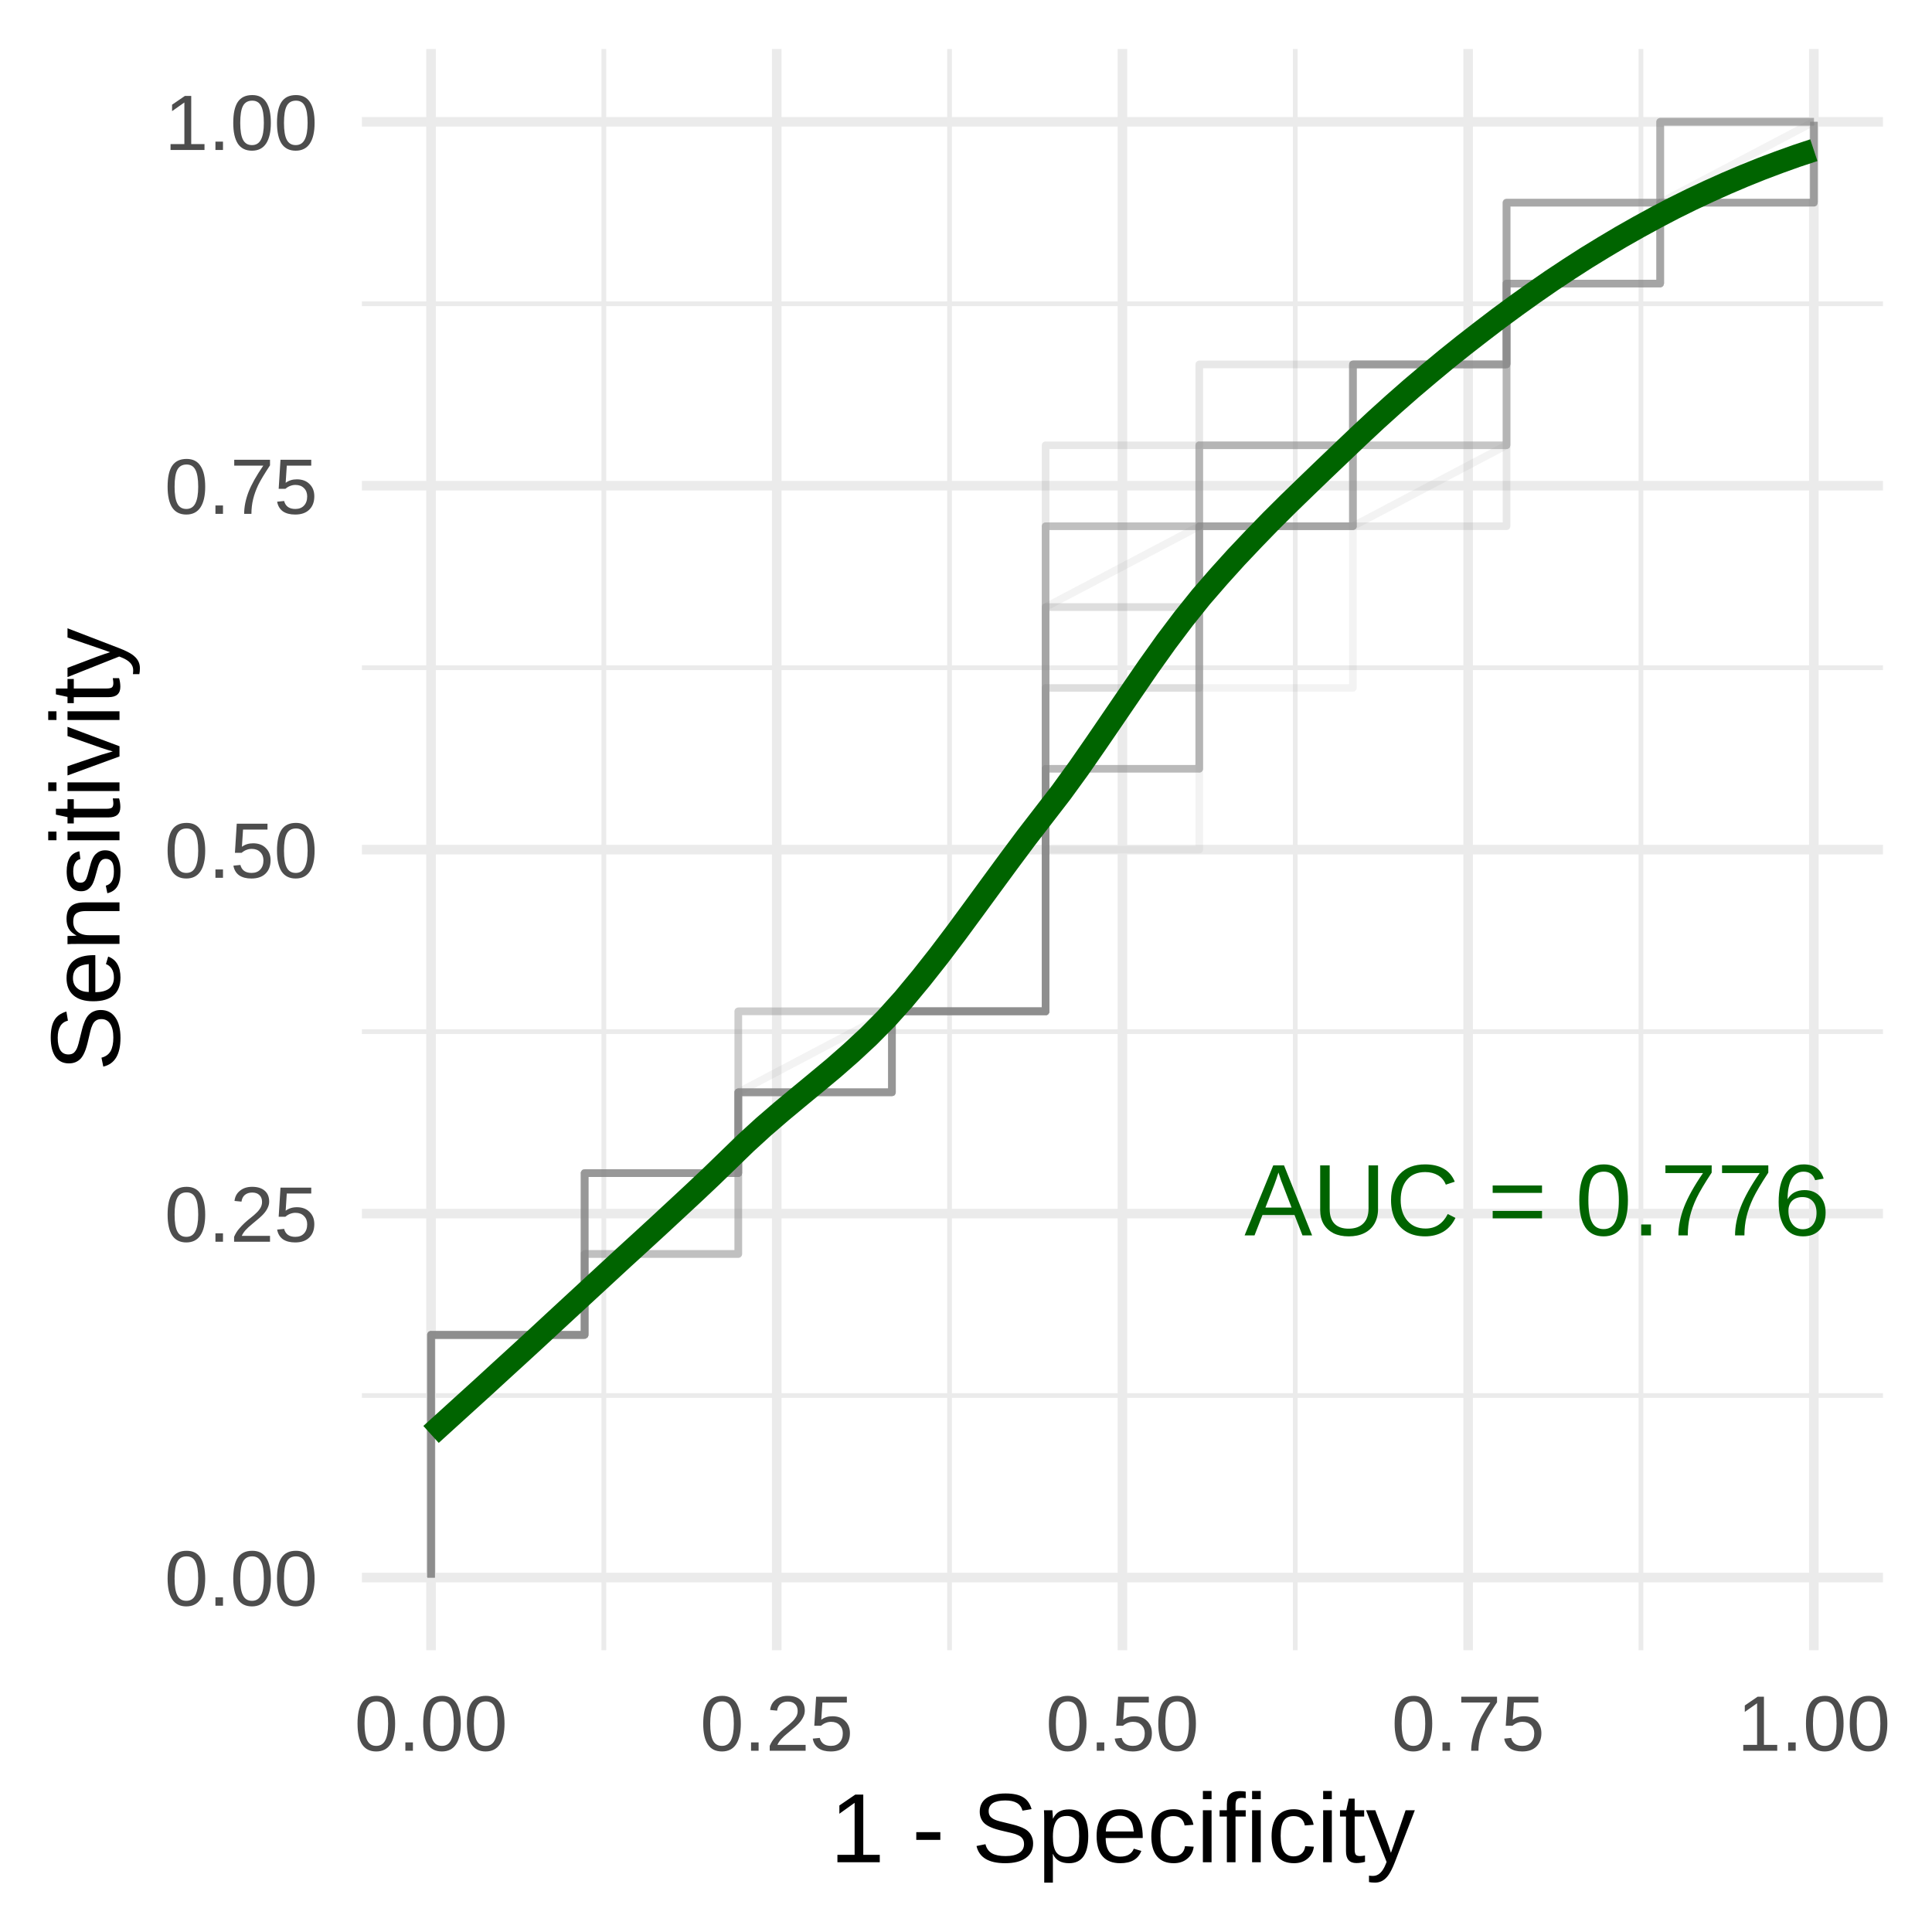
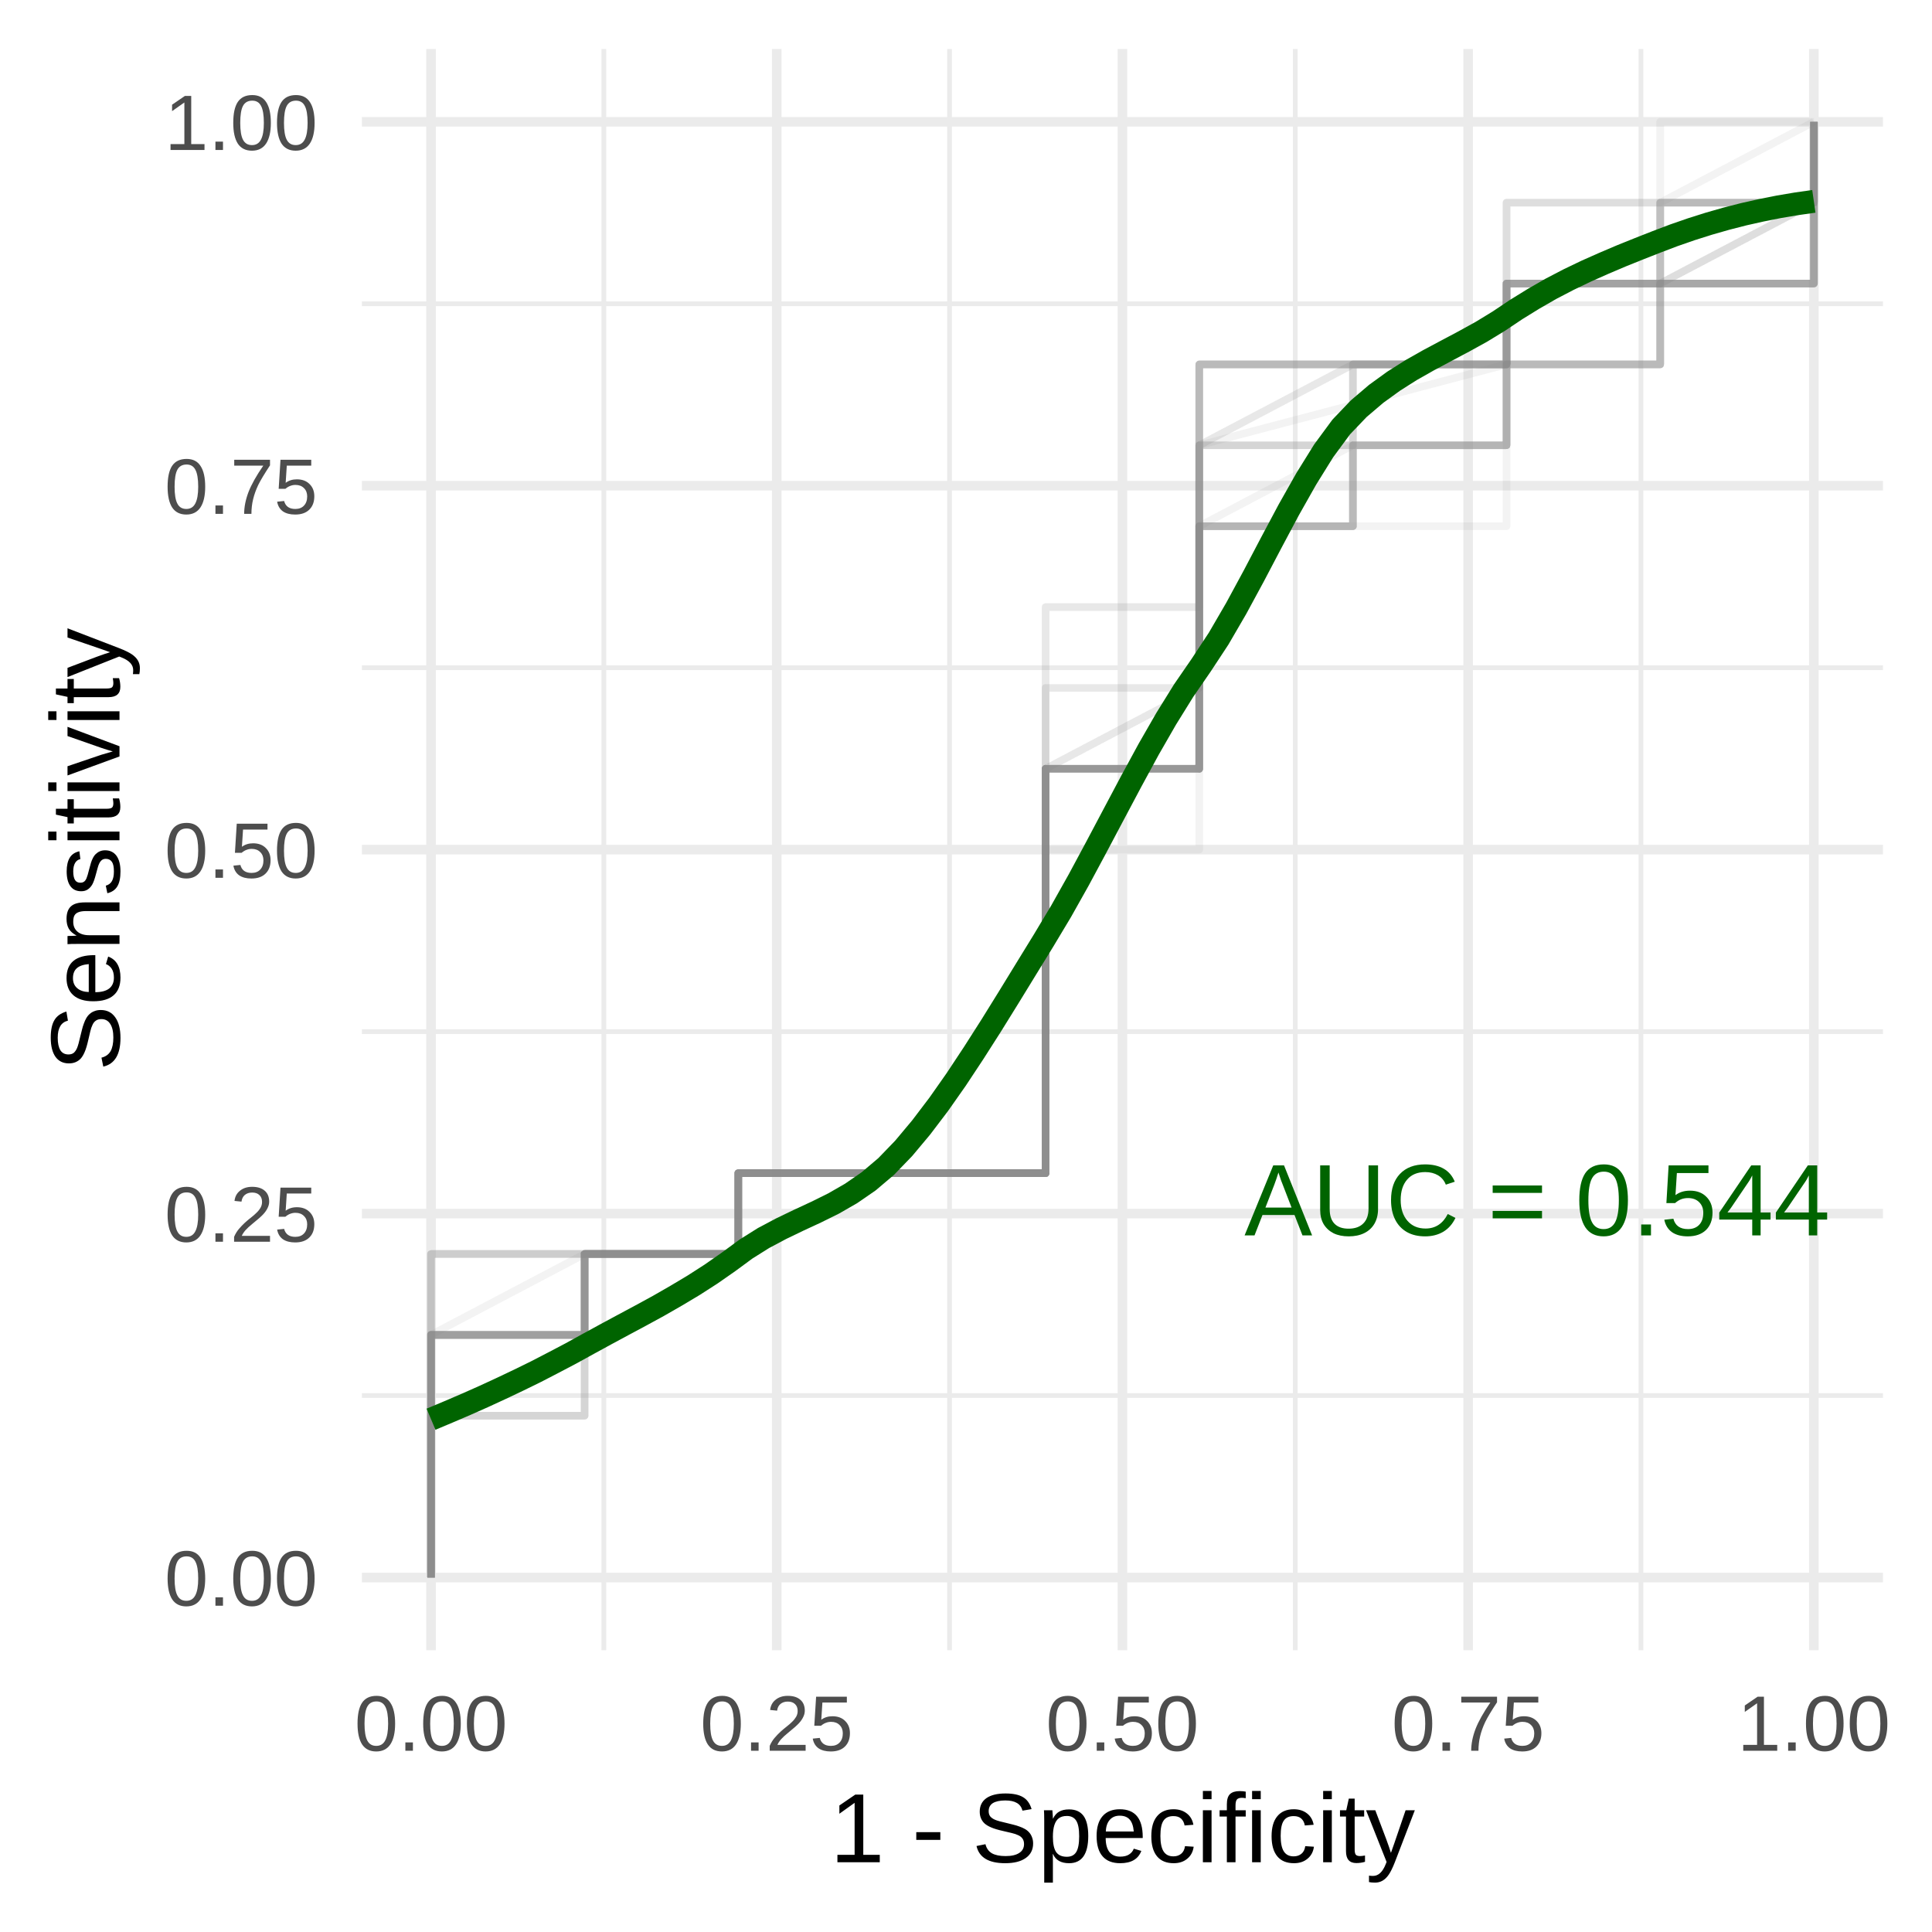
<svg xmlns="http://www.w3.org/2000/svg" width="216.00pt" height="216.00pt" viewBox="0 0 216.00 216.00">
  <g class="svglite">
    <defs>
      <style type="text/css">
    .svglite line, .svglite polyline, .svglite polygon, .svglite path, .svglite rect, .svglite circle {
      fill: none;
      stroke: #000000;
      stroke-linecap: round;
      stroke-linejoin: round;
      stroke-miterlimit: 10.00;
    }
    .svglite text {
      white-space: pre;
    }
    .svglite g.glyphgroup path {
      fill: inherit;
      stroke: none;
    }
  </style>
    </defs>
    <rect width="100%" height="100%" style="stroke: none; fill: #FFFFFF;" />
    <defs>
      <clipPath id="cpMC4wMHwyMTYuMDB8MC4wMHwyMTYuMDA=">
        <rect x="0.00" y="0.00" width="216.00" height="216.00" />
      </clipPath>
    </defs>
    <g clip-path="url(#cpMC4wMHwyMTYuMDB8MC4wMHwyMTYuMDA=)">
      <rect x="0.00" y="0.00" width="216.00" height="216.00" style="stroke-width: 1.07; stroke: none; fill: #FFFFFF;" />
    </g>
    <defs>
      <clipPath id="cpNDAuNDZ8MjEwLjUyfDUuNDh8MTg0LjUw">
        <rect x="40.46" y="5.48" width="170.07" height="179.02" />
      </clipPath>
    </defs>
    <g clip-path="url(#cpNDAuNDZ8MjEwLjUyfDUuNDh8MTg0LjUw)">
      <polyline points="40.46,156.02 210.52,156.02 " style="stroke-width: 0.53; stroke: #EBEBEB; stroke-linecap: butt;" />
      <polyline points="40.46,115.34 210.52,115.34 " style="stroke-width: 0.53; stroke: #EBEBEB; stroke-linecap: butt;" />
      <polyline points="40.46,74.65 210.52,74.65 " style="stroke-width: 0.53; stroke: #EBEBEB; stroke-linecap: butt;" />
      <polyline points="40.46,33.96 210.52,33.96 " style="stroke-width: 0.53; stroke: #EBEBEB; stroke-linecap: butt;" />
      <polyline points="67.51,184.50 67.51,5.48 " style="stroke-width: 0.53; stroke: #EBEBEB; stroke-linecap: butt;" />
      <polyline points="106.16,184.50 106.16,5.48 " style="stroke-width: 0.53; stroke: #EBEBEB; stroke-linecap: butt;" />
      <polyline points="144.81,184.50 144.81,5.48 " style="stroke-width: 0.53; stroke: #EBEBEB; stroke-linecap: butt;" />
      <polyline points="183.46,184.50 183.46,5.48 " style="stroke-width: 0.53; stroke: #EBEBEB; stroke-linecap: butt;" />
      <polyline points="40.46,176.37 210.52,176.37 " style="stroke-width: 1.07; stroke: #EBEBEB; stroke-linecap: butt;" />
      <polyline points="40.46,135.68 210.52,135.68 " style="stroke-width: 1.07; stroke: #EBEBEB; stroke-linecap: butt;" />
      <polyline points="40.46,94.99 210.52,94.99 " style="stroke-width: 1.07; stroke: #EBEBEB; stroke-linecap: butt;" />
      <polyline points="40.46,54.30 210.52,54.30 " style="stroke-width: 1.07; stroke: #EBEBEB; stroke-linecap: butt;" />
      <polyline points="40.46,13.62 210.52,13.62 " style="stroke-width: 1.07; stroke: #EBEBEB; stroke-linecap: butt;" />
      <polyline points="48.19,184.50 48.19,5.48 " style="stroke-width: 1.07; stroke: #EBEBEB; stroke-linecap: butt;" />
      <polyline points="86.84,184.50 86.84,5.48 " style="stroke-width: 1.07; stroke: #EBEBEB; stroke-linecap: butt;" />
      <polyline points="125.49,184.50 125.49,5.48 " style="stroke-width: 1.07; stroke: #EBEBEB; stroke-linecap: butt;" />
      <polyline points="164.14,184.50 164.14,5.48 " style="stroke-width: 1.07; stroke: #EBEBEB; stroke-linecap: butt;" />
      <polyline points="202.79,184.50 202.79,5.48 " style="stroke-width: 1.07; stroke: #EBEBEB; stroke-linecap: butt;" />
-       <polyline points="48.19,176.37 48.19,149.24 65.36,149.24 65.36,140.20 65.36,131.16 82.54,131.16 82.54,122.12 99.72,122.12 99.72,113.07 116.90,113.07 116.90,104.03 116.90,94.99 116.90,85.95 116.90,76.91 134.08,76.91 134.08,67.87 134.08,58.83 134.08,49.78 151.26,49.78 168.43,49.78 168.43,40.74 168.43,31.70 185.61,31.70 185.61,22.66 202.79,22.66 202.79,13.62 " style="stroke-width: 0.85; stroke: #838B83; stroke-opacity: 0.10; stroke-linecap: butt;" />
-       <polyline points="48.19,176.37 48.19,149.24 65.36,149.24 65.36,140.20 65.36,131.16 82.54,131.16 82.54,122.12 99.72,122.12 99.72,113.07 116.90,113.07 116.90,104.03 116.90,94.99 116.90,85.95 116.90,76.91 116.90,67.87 134.08,67.87 134.08,58.83 151.26,58.83 151.26,49.78 151.26,40.74 168.43,40.74 168.43,31.70 168.43,22.66 185.61,22.66 202.79,22.66 202.79,13.62 " style="stroke-width: 0.85; stroke: #838B83; stroke-opacity: 0.10; stroke-linecap: butt;" />
-       <polyline points="48.19,176.37 48.19,149.24 65.36,149.24 65.36,140.20 65.36,131.16 82.54,131.16 82.54,122.12 99.72,122.12 99.72,113.07 116.90,113.07 116.90,104.03 116.90,94.99 116.90,85.95 134.08,85.95 134.08,76.91 134.08,67.87 134.08,58.83 134.08,49.78 151.26,49.78 168.43,49.78 168.43,40.74 168.43,31.70 185.61,31.70 185.61,22.66 185.61,13.62 202.79,13.62 " style="stroke-width: 0.85; stroke: #838B83; stroke-opacity: 0.10; stroke-linecap: butt;" />
-       <polyline points="48.19,176.37 48.19,149.24 65.36,149.24 65.36,140.20 65.36,131.16 82.54,131.16 82.54,122.12 99.72,122.12 99.72,113.07 116.90,113.07 116.90,104.03 116.90,94.99 116.90,85.95 116.90,67.87 116.90,58.83 134.08,58.83 134.08,49.78 151.26,49.78 151.26,40.74 168.43,40.74 168.43,31.70 185.61,31.70 185.61,22.66 202.79,22.66 202.79,13.62 " style="stroke-width: 0.85; stroke: #838B83; stroke-opacity: 0.10; stroke-linecap: butt;" />
-       <polyline points="48.19,176.37 48.19,149.24 65.36,149.24 65.36,140.20 65.36,131.16 82.54,131.16 82.54,122.12 99.72,122.12 99.72,113.07 116.90,113.07 116.90,104.03 116.90,94.99 116.90,85.95 116.90,76.91 116.90,67.87 116.90,58.83 134.08,58.83 151.26,58.83 168.43,58.83 168.43,40.74 168.43,31.70 185.61,31.70 185.61,22.66 202.79,22.66 202.79,13.62 " style="stroke-width: 0.85; stroke: #838B83; stroke-opacity: 0.10; stroke-linecap: butt;" />
-       <polyline points="48.19,176.37 48.19,149.24 65.36,149.24 65.36,140.20 82.54,140.20 82.54,131.16 82.54,122.12 99.72,122.12 99.72,113.07 116.90,113.07 116.90,104.03 116.90,94.99 116.90,85.95 134.08,85.95 134.08,76.91 134.08,67.87 134.08,58.83 151.26,58.83 151.26,49.78 151.26,40.74 168.43,40.74 168.43,31.70 185.61,31.70 185.61,22.66 185.61,13.62 202.79,13.62 " style="stroke-width: 0.85; stroke: #838B83; stroke-opacity: 0.10; stroke-linecap: butt;" />
-       <polyline points="48.19,176.37 48.19,149.24 65.36,149.24 65.36,140.20 65.36,131.16 82.54,131.16 82.54,122.12 99.72,122.12 99.72,113.07 116.90,113.07 116.90,104.03 116.90,94.99 116.90,85.95 116.90,76.91 116.90,67.87 116.90,58.83 116.90,49.78 134.08,49.78 134.08,40.74 151.26,40.74 168.43,40.74 168.43,31.70 185.61,31.70 185.61,22.66 185.61,13.62 202.79,13.62 " style="stroke-width: 0.85; stroke: #838B83; stroke-opacity: 0.10; stroke-linecap: butt;" />
-       <polyline points="48.19,176.37 48.19,149.24 65.36,149.24 65.36,140.20 65.36,131.16 82.54,131.16 82.54,122.12 99.72,122.12 99.72,113.07 116.90,113.07 116.90,104.03 116.90,94.99 116.90,85.95 134.08,85.95 134.08,67.87 134.08,58.83 151.26,58.83 151.26,49.78 168.43,49.78 168.43,40.74 168.43,31.70 168.43,22.66 185.61,22.66 202.79,22.66 202.79,13.62 " style="stroke-width: 0.85; stroke: #838B83; stroke-opacity: 0.10; stroke-linecap: butt;" />
-       <polyline points="48.19,176.37 48.19,149.24 65.36,149.24 65.36,140.20 82.54,140.20 82.54,131.16 82.54,122.12 99.72,122.12 99.72,113.07 116.90,113.07 116.90,104.03 116.90,94.99 116.90,85.95 134.08,85.95 134.08,76.91 134.08,67.87 134.08,58.83 151.26,58.83 168.43,49.78 168.43,40.74 168.43,31.70 185.61,31.70 185.61,22.66 202.79,22.66 202.79,13.62 " style="stroke-width: 0.85; stroke: #838B83; stroke-opacity: 0.10; stroke-linecap: butt;" />
-       <polyline points="48.19,176.37 48.19,149.24 65.36,149.24 65.36,140.20 82.54,140.20 82.54,131.16 82.54,122.12 82.54,113.07 99.72,113.07 116.90,113.07 116.90,104.03 116.90,94.99 116.90,85.95 134.08,85.95 134.08,76.91 134.08,58.83 151.26,58.83 151.26,40.74 168.43,40.74 168.43,31.70 168.43,22.66 185.61,22.66 185.61,13.62 202.79,13.62 " style="stroke-width: 0.85; stroke: #838B83; stroke-opacity: 0.10; stroke-linecap: butt;" />
-       <polyline points="48.19,176.37 48.19,149.24 65.36,149.24 65.36,140.20 65.36,131.16 82.54,131.16 82.54,122.12 99.72,122.12 99.72,113.07 116.90,113.07 116.90,104.03 116.90,94.99 116.90,85.95 116.90,76.91 116.90,67.87 116.90,58.83 116.90,49.78 134.08,49.78 151.26,49.78 151.26,40.74 168.43,40.74 168.43,31.70 168.43,22.66 185.61,22.66 202.79,22.66 202.79,13.62 " style="stroke-width: 0.85; stroke: #838B83; stroke-opacity: 0.10; stroke-linecap: butt;" />
-       <polyline points="48.19,176.37 48.19,149.24 65.36,149.24 65.36,140.20 65.36,131.16 82.54,131.16 82.54,122.12 99.72,122.12 99.72,113.07 116.90,113.07 116.90,104.03 116.90,94.99 116.90,85.95 116.90,76.91 116.90,67.87 116.90,58.83 134.08,58.83 134.08,49.78 151.26,49.78 151.26,40.74 168.43,40.74 168.43,31.70 168.43,22.66 185.61,22.66 202.79,13.62 " style="stroke-width: 0.85; stroke: #838B83; stroke-opacity: 0.10; stroke-linecap: butt;" />
-       <polyline points="48.19,176.37 48.19,149.24 65.36,149.24 65.36,140.20 65.36,131.16 82.54,131.16 82.54,122.12 99.72,122.12 99.72,113.07 116.90,113.07 116.90,104.03 116.90,94.99 116.90,85.95 134.08,85.95 134.08,76.91 134.08,67.87 134.08,58.83 134.08,49.78 151.26,49.78 168.43,49.78 168.43,40.74 168.43,31.70 185.61,31.70 185.61,22.66 185.61,13.62 202.79,13.62 " style="stroke-width: 0.85; stroke: #838B83; stroke-opacity: 0.10; stroke-linecap: butt;" />
-       <polyline points="48.19,176.37 48.19,149.24 65.36,149.24 65.36,140.20 82.54,140.20 82.54,131.16 82.54,122.12 99.72,113.07 116.90,113.07 116.90,104.03 116.90,94.99 116.90,85.95 116.90,76.91 134.08,76.91 151.26,76.91 151.26,67.87 151.26,58.83 151.26,49.78 151.26,40.74 168.43,40.74 168.43,31.70 185.61,31.70 185.61,22.66 202.79,22.66 202.79,13.62 " style="stroke-width: 0.85; stroke: #838B83; stroke-opacity: 0.10; stroke-linecap: butt;" />
-       <polyline points="48.19,176.37 48.19,149.24 65.36,149.24 65.36,140.20 82.54,140.20 82.54,131.16 82.54,122.12 82.54,113.07 99.72,113.07 116.90,113.07 116.90,104.03 116.90,94.99 116.90,85.95 116.90,76.91 116.90,67.87 134.08,67.87 134.08,58.83 151.26,58.83 151.26,49.78 168.43,49.78 168.43,40.74 168.43,31.70 185.61,31.70 185.61,22.66 202.79,22.66 202.79,13.62 " style="stroke-width: 0.85; stroke: #838B83; stroke-opacity: 0.10; stroke-linecap: butt;" />
-       <polyline points="48.19,176.37 48.19,149.24 65.36,149.24 65.36,140.20 65.36,131.16 82.54,131.16 82.54,122.12 99.72,122.12 99.72,113.07 116.90,113.07 116.90,104.03 116.90,94.99 116.90,85.95 134.08,85.95 134.08,76.91 134.08,67.87 134.08,58.83 151.26,58.83 151.26,49.78 151.26,40.74 168.43,40.74 168.43,31.70 185.61,31.70 185.61,22.66 185.61,13.62 202.79,13.62 " style="stroke-width: 0.85; stroke: #838B83; stroke-opacity: 0.10; stroke-linecap: butt;" />
-       <polyline points="48.19,176.37 48.19,149.24 65.36,149.24 65.36,140.20 65.36,131.16 82.54,131.16 82.54,122.12 82.54,113.07 99.72,113.07 116.90,113.07 116.90,104.03 116.90,94.99 116.90,85.95 134.08,85.95 134.08,76.91 134.08,67.87 134.08,58.83 151.26,58.83 151.26,49.78 168.43,49.78 168.43,40.74 168.43,31.70 168.43,22.66 185.61,22.66 202.79,22.66 202.79,13.62 " style="stroke-width: 0.85; stroke: #838B83; stroke-opacity: 0.10; stroke-linecap: butt;" />
-       <polyline points="48.19,176.37 48.19,149.24 65.36,149.24 65.36,140.20 65.36,131.16 82.54,131.16 82.54,122.12 99.72,122.12 99.72,113.07 116.90,113.07 116.90,104.03 116.90,94.99 116.90,85.95 116.90,76.91 116.90,67.87 134.08,58.83 151.26,58.83 151.26,49.78 151.26,40.74 168.43,40.74 168.43,31.70 168.43,22.66 185.61,22.66 202.79,22.66 202.79,13.62 " style="stroke-width: 0.85; stroke: #838B83; stroke-opacity: 0.10; stroke-linecap: butt;" />
-       <polyline points="48.19,176.37 48.19,149.24 65.36,149.24 65.36,140.20 65.36,131.16 82.54,131.16 82.54,122.12 99.72,122.12 99.72,113.07 116.90,113.07 116.90,104.03 116.90,94.99 116.90,85.95 116.90,76.91 116.90,67.87 116.90,58.83 134.08,58.83 134.08,49.78 151.26,49.78 151.26,40.74 168.43,40.74 168.43,31.70 168.43,22.66 185.61,22.66 202.79,22.66 202.79,13.62 " style="stroke-width: 0.85; stroke: #838B83; stroke-opacity: 0.10; stroke-linecap: butt;" />
-       <polyline points="48.19,176.37 48.19,149.24 65.36,149.24 65.36,140.20 82.54,140.20 82.54,131.16 82.54,122.12 82.54,113.07 99.72,113.07 116.90,113.07 116.90,104.03 116.90,94.99 116.90,85.95 116.90,76.91 134.08,76.91 134.08,67.87 134.08,58.83 134.08,49.78 151.26,49.78 151.26,40.74 168.43,40.74 168.43,31.70 168.43,22.66 185.61,22.66 185.61,13.62 202.79,13.62 " style="stroke-width: 0.85; stroke: #838B83; stroke-opacity: 0.10; stroke-linecap: butt;" />
-       <polyline points="48.19,176.37 48.19,149.24 65.36,149.24 65.36,140.20 65.36,131.16 82.54,131.16 82.54,122.12 99.72,122.12 99.72,113.07 116.90,113.07 116.90,104.03 116.90,94.99 134.08,94.99 134.08,85.95 134.08,76.91 134.08,67.87 134.08,58.83 134.08,49.78 134.08,40.74 151.26,40.74 168.43,40.74 168.43,31.70 185.61,31.70 185.61,22.66 202.79,22.66 202.79,13.62 " style="stroke-width: 0.85; stroke: #838B83; stroke-opacity: 0.10; stroke-linecap: butt;" />
-       <polyline points="48.19,176.37 48.19,149.24 65.36,149.24 65.36,140.20 82.54,140.20 82.54,131.16 82.54,122.12 82.54,113.07 99.72,113.07 116.90,113.07 116.90,104.03 116.90,94.99 116.90,85.95 116.90,76.91 116.90,67.87 116.90,58.83 134.08,58.83 151.26,58.83 151.26,49.78 151.26,40.74 168.43,40.74 168.43,31.70 168.43,22.66 185.61,22.66 202.79,22.66 202.79,13.62 " style="stroke-width: 0.85; stroke: #838B83; stroke-opacity: 0.10; stroke-linecap: butt;" />
-       <polyline points="48.19,176.37 48.19,149.24 65.36,149.24 65.36,140.20 65.36,131.16 82.54,131.16 82.54,122.12 99.72,122.12 99.72,113.07 116.90,113.07 116.90,104.03 116.90,94.99 116.90,85.95 116.90,76.91 116.90,67.87 134.08,67.87 134.08,58.83 151.26,58.83 168.43,58.83 168.43,49.78 168.43,40.74 168.43,31.70 168.43,22.66 185.61,22.66 185.61,13.62 202.79,13.62 " style="stroke-width: 0.85; stroke: #838B83; stroke-opacity: 0.10; stroke-linecap: butt;" />
-       <polyline points="48.19,176.37 48.19,149.24 65.36,149.24 65.36,140.20 65.36,131.16 82.54,131.16 82.54,122.12 99.72,122.12 99.72,113.07 116.90,113.07 116.90,104.03 116.90,94.99 116.90,85.95 116.90,76.91 116.90,67.87 116.90,58.83 134.08,58.83 151.26,58.83 151.26,49.78 151.26,40.74 168.43,40.74 168.43,31.70 168.43,22.66 185.61,22.66 185.61,13.62 202.79,13.62 " style="stroke-width: 0.85; stroke: #838B83; stroke-opacity: 0.10; stroke-linecap: butt;" />
-       <polyline points="48.19,176.37 48.19,149.24 65.36,149.24 65.36,140.20 65.36,131.16 82.54,131.16 82.54,122.12 99.72,122.12 99.72,113.07 116.90,113.07 116.90,104.03 116.90,94.99 116.90,85.95 116.90,76.91 116.90,67.87 116.90,58.83 134.08,58.83 134.08,49.78 151.26,49.78 151.26,40.74 168.43,40.74 168.43,31.70 185.61,31.70 185.61,22.66 185.61,13.62 202.79,13.62 " style="stroke-width: 0.85; stroke: #838B83; stroke-opacity: 0.10; stroke-linecap: butt;" />
-       <polyline points="48.19,160.37 50.14,158.60 52.10,156.82 54.06,155.04 56.01,153.25 57.97,151.46 59.93,149.66 61.88,147.85 63.84,146.04 65.80,144.23 67.76,142.42 69.71,140.62 71.67,138.83 73.63,137.03 75.58,135.22 77.54,133.40 79.50,131.55 81.45,129.66 83.41,127.76 85.37,125.97 87.33,124.28 89.28,122.66 91.24,121.04 93.20,119.41 95.15,117.70 97.11,115.88 99.07,113.90 101.03,111.72 102.98,109.37 104.94,106.89 106.90,104.30 108.85,101.65 110.81,98.97 112.77,96.30 114.72,93.68 116.68,91.14 118.64,88.60 120.60,85.90 122.55,83.09 124.51,80.22 126.47,77.35 128.42,74.51 130.38,71.76 132.34,69.16 134.29,66.73 136.25,64.47 138.21,62.30 140.17,60.23 142.12,58.22 144.08,56.27 146.04,54.37 147.99,52.49 149.95,50.62 151.91,48.75 153.86,46.93 155.82,45.16 157.78,43.44 159.74,41.78 161.69,40.16 163.65,38.59 165.61,37.07 167.56,35.58 169.52,34.14 171.48,32.74 173.43,31.39 175.39,30.09 177.35,28.83 179.31,27.63 181.26,26.47 183.22,25.36 185.18,24.29 187.13,23.27 189.09,22.30 191.05,21.38 193.01,20.50 194.96,19.67 196.92,18.88 198.88,18.14 200.83,17.44 202.79,16.79 " style="stroke-width: 2.56; stroke: #006400; stroke-linecap: butt;" />
-       <text x="171.87" y="138.12" text-anchor="middle" style="font-size: 11.38px;fill: #006400; font-family: &quot;Arial&quot;;" textLength="65.45px" lengthAdjust="spacingAndGlyphs">AUC = 0.776</text>
+       <polyline points="48.19,176.37 48.19,149.24 65.36,149.24 65.36,140.20 82.54,140.20 82.54,131.16 99.72,131.16 116.90,131.16 116.90,122.12 116.90,113.07 116.90,104.03 116.90,94.99 116.90,85.95 134.08,85.95 134.08,76.91 134.08,67.87 134.08,58.83 134.08,49.78 168.43,40.74 168.43,31.70 168.43,22.66 185.61,22.66 202.79,22.66 202.79,13.62 " style="stroke-width: 0.85; stroke: #838B83; stroke-opacity: 0.10; stroke-linecap: butt;" />
+       <polyline points="48.19,176.37 48.19,149.24 48.19,140.20 65.36,140.20 82.54,140.20 82.54,131.16 99.72,131.16 116.90,131.16 116.90,113.07 116.90,104.03 116.90,94.99 116.90,85.95 134.08,85.95 134.08,76.91 134.08,67.87 134.08,58.83 151.26,58.83 168.43,58.83 168.43,49.78 168.43,40.74 168.43,31.70 185.61,31.70 185.61,22.66 202.79,22.66 202.79,13.62 " style="stroke-width: 0.85; stroke: #838B83; stroke-opacity: 0.10; stroke-linecap: butt;" />
+       <polyline points="48.19,176.37 48.19,149.24 65.36,149.24 65.36,140.20 82.54,140.20 82.54,131.16 99.72,131.16 116.90,131.16 116.90,122.12 116.90,113.07 116.90,104.03 116.90,94.99 116.90,85.95 134.08,85.95 134.08,76.91 134.08,67.87 134.08,58.83 151.26,58.83 151.26,49.78 151.26,40.74 168.43,40.74 168.43,31.70 185.61,31.70 202.79,31.70 202.79,13.62 " style="stroke-width: 0.85; stroke: #838B83; stroke-opacity: 0.10; stroke-linecap: butt;" />
+       <polyline points="48.19,176.37 48.19,158.28 48.19,149.24 65.36,149.24 65.36,140.20 82.54,140.20 82.54,131.16 99.72,131.16 116.90,131.16 116.90,122.12 116.90,113.07 116.90,104.03 116.90,94.99 116.90,85.95 116.90,76.91 116.90,67.87 134.08,67.87 134.08,58.83 151.26,58.83 151.26,49.78 168.43,49.78 168.43,40.74 168.43,31.70 185.61,31.70 202.79,31.70 202.79,22.66 202.79,13.62 " style="stroke-width: 0.85; stroke: #838B83; stroke-opacity: 0.10; stroke-linecap: butt;" />
+       <polyline points="48.19,176.37 48.19,149.24 48.19,140.20 65.36,140.20 82.54,140.20 82.54,131.16 99.72,131.16 116.90,131.16 116.90,122.12 116.90,104.03 116.90,94.99 116.90,85.95 134.08,85.95 134.08,76.91 134.08,67.87 134.08,58.83 134.08,49.78 134.08,40.74 151.26,40.74 168.43,40.74 168.43,31.70 185.61,31.70 202.79,22.66 202.79,13.62 " style="stroke-width: 0.85; stroke: #838B83; stroke-opacity: 0.10; stroke-linecap: butt;" />
+       <polyline points="48.19,176.37 48.19,149.24 65.36,149.24 65.36,140.20 82.54,140.20 82.54,131.16 99.72,131.16 116.90,131.16 116.90,122.12 116.90,113.07 116.90,104.03 116.90,94.99 116.90,85.95 134.08,85.95 134.08,76.91 134.08,67.87 134.08,58.83 134.08,49.78 151.26,49.78 168.43,49.78 168.43,40.74 168.43,31.70 185.61,31.70 202.79,31.70 202.79,22.66 202.79,13.62 " style="stroke-width: 0.85; stroke: #838B83; stroke-opacity: 0.10; stroke-linecap: butt;" />
+       <polyline points="48.19,176.37 48.19,158.28 65.36,158.28 65.36,149.24 65.36,140.20 82.54,140.20 82.54,131.16 99.72,131.16 116.90,131.16 116.90,122.12 116.90,113.07 116.90,104.03 116.90,94.99 116.90,85.95 116.90,76.91 134.08,76.91 134.08,67.87 134.08,58.83 151.26,58.83 151.26,49.78 168.43,49.78 168.43,40.74 185.61,40.74 185.61,31.70 202.79,31.70 202.79,13.62 " style="stroke-width: 0.85; stroke: #838B83; stroke-opacity: 0.10; stroke-linecap: butt;" />
+       <polyline points="48.19,176.37 48.19,149.24 65.36,149.24 65.36,140.20 82.54,140.20 82.54,131.16 99.72,131.16 116.90,131.16 116.90,122.12 116.90,113.07 116.90,104.03 116.90,94.99 116.90,85.95 134.08,76.91 134.08,67.87 134.08,58.83 134.08,49.78 134.08,40.74 151.26,40.74 168.43,40.74 168.43,31.70 185.61,31.70 202.79,31.70 202.79,22.66 202.79,13.62 " style="stroke-width: 0.85; stroke: #838B83; stroke-opacity: 0.10; stroke-linecap: butt;" />
+       <polyline points="48.19,176.37 48.19,158.28 65.36,158.28 65.36,149.24 65.36,140.20 82.54,140.20 82.54,131.16 99.72,131.16 116.90,131.16 116.90,122.12 116.90,113.07 116.90,104.03 116.90,94.99 116.90,85.95 116.90,76.91 134.08,76.91 134.08,67.87 134.08,58.83 151.26,58.83 151.26,49.78 168.43,49.78 168.43,40.74 185.61,40.74 185.61,31.70 202.79,31.70 202.79,22.66 202.79,13.62 " style="stroke-width: 0.85; stroke: #838B83; stroke-opacity: 0.10; stroke-linecap: butt;" />
+       <polyline points="48.19,176.37 48.19,149.24 65.36,149.24 65.36,140.20 82.54,140.20 82.54,131.16 99.72,131.16 116.90,131.16 116.90,122.12 116.90,113.07 116.90,104.03 116.90,94.99 116.90,85.95 134.08,85.95 134.08,76.91 134.08,67.87 134.08,58.83 134.08,49.78 134.08,40.74 151.26,40.74 168.43,40.74 185.61,40.74 185.61,31.70 185.61,22.66 202.79,22.66 202.79,13.62 " style="stroke-width: 0.85; stroke: #838B83; stroke-opacity: 0.10; stroke-linecap: butt;" />
+       <polyline points="48.19,176.37 48.19,149.24 65.36,149.24 65.36,140.20 82.54,140.20 82.54,131.16 99.72,131.16 116.90,131.16 116.90,122.12 116.90,113.07 116.90,104.03 116.90,94.99 116.90,85.95 134.08,85.95 134.08,76.91 134.08,67.87 134.08,58.83 151.26,58.83 151.26,49.78 168.43,49.78 168.43,40.74 185.61,40.74 185.61,31.70 185.61,22.66 202.79,22.66 202.79,13.62 " style="stroke-width: 0.85; stroke: #838B83; stroke-opacity: 0.10; stroke-linecap: butt;" />
+       <polyline points="48.19,176.37 48.19,158.28 65.36,158.28 65.36,149.24 65.36,140.20 82.54,140.20 82.54,131.16 99.72,131.16 116.90,131.16 116.90,122.12 116.90,113.07 116.90,104.03 116.90,94.99 116.90,85.95 134.08,76.91 134.08,67.87 134.08,58.83 134.08,49.78 134.08,40.74 168.43,40.74 168.43,31.70 185.61,31.70 202.79,31.70 202.79,22.66 202.79,13.62 " style="stroke-width: 0.85; stroke: #838B83; stroke-opacity: 0.10; stroke-linecap: butt;" />
+       <polyline points="48.19,176.37 48.19,149.24 48.19,140.20 65.36,140.20 82.54,140.20 82.54,131.16 99.72,131.16 116.90,131.16 116.90,122.12 116.90,113.07 116.90,104.03 116.90,94.99 116.90,85.95 134.08,85.95 134.08,76.91 134.08,67.87 134.08,58.83 134.08,49.78 151.26,49.78 151.26,40.74 168.43,40.74 168.43,31.70 185.61,31.70 185.61,22.66 202.79,22.66 202.79,13.62 " style="stroke-width: 0.85; stroke: #838B83; stroke-opacity: 0.10; stroke-linecap: butt;" />
+       <polyline points="48.19,176.37 48.19,149.24 65.36,149.24 65.36,140.20 82.54,140.20 82.54,131.16 99.72,131.16 116.90,131.16 116.90,122.12 116.90,113.07 116.90,104.03 116.90,94.99 116.90,85.95 134.08,85.95 134.08,76.91 134.08,67.87 134.08,58.83 151.26,58.83 151.26,49.78 168.43,49.78 168.43,40.74 168.43,31.70 168.43,22.66 185.61,22.66 202.79,13.62 " style="stroke-width: 0.85; stroke: #838B83; stroke-opacity: 0.10; stroke-linecap: butt;" />
+       <polyline points="48.19,176.37 48.19,149.24 65.36,149.24 65.36,140.20 82.54,140.20 82.54,131.16 99.72,131.16 116.90,131.16 116.90,122.12 116.90,113.07 116.90,104.03 116.90,94.99 116.90,85.95 134.08,85.95 134.08,76.91 134.08,67.87 134.08,58.83 134.08,49.78 151.26,40.74 168.43,40.74 185.61,40.74 185.61,31.70 202.79,31.70 202.79,22.66 202.79,13.62 " style="stroke-width: 0.85; stroke: #838B83; stroke-opacity: 0.10; stroke-linecap: butt;" />
+       <polyline points="48.19,176.37 48.19,149.24 65.36,149.24 65.36,140.20 82.54,140.20 82.54,131.16 99.72,131.16 116.90,131.16 116.90,122.12 116.90,113.07 116.90,104.03 116.90,94.99 134.08,94.99 134.08,85.95 134.08,67.87 134.08,58.83 151.26,49.78 168.43,49.78 168.43,40.74 168.43,31.70 185.61,31.70 202.79,22.66 202.79,13.62 " style="stroke-width: 0.85; stroke: #838B83; stroke-opacity: 0.10; stroke-linecap: butt;" />
+       <polyline points="48.19,176.37 48.19,158.28 65.36,158.28 65.36,149.24 65.36,140.20 82.54,140.20 82.54,131.16 99.72,131.16 116.90,131.16 116.90,122.12 116.90,113.07 116.90,104.03 116.90,94.99 116.90,85.95 134.08,85.95 134.08,67.87 134.08,58.83 134.08,49.78 151.26,49.78 151.26,40.74 168.43,40.74 185.61,40.74 185.61,31.70 185.61,22.66 185.61,13.62 202.79,13.62 " style="stroke-width: 0.85; stroke: #838B83; stroke-opacity: 0.10; stroke-linecap: butt;" />
+       <polyline points="48.19,176.37 48.19,149.24 65.36,149.24 65.36,140.20 82.54,140.20 82.54,131.16 99.72,131.16 116.90,131.16 116.90,122.12 116.90,113.07 116.90,104.03 116.90,94.99 116.90,85.95 134.08,85.95 134.08,76.91 134.08,67.87 134.08,58.83 134.08,40.74 151.26,40.74 168.43,40.74 168.43,31.70 185.61,31.70 185.61,22.66 202.79,22.66 202.79,13.62 " style="stroke-width: 0.85; stroke: #838B83; stroke-opacity: 0.10; stroke-linecap: butt;" />
+       <polyline points="48.19,176.37 48.19,149.24 48.19,140.20 65.36,140.20 82.54,140.20 82.54,131.16 99.72,131.16 116.90,131.16 116.90,122.12 116.90,113.07 116.90,104.03 116.90,94.99 116.90,85.95 134.08,85.95 134.08,76.91 134.08,67.87 134.08,58.83 134.08,49.78 134.08,40.74 151.26,40.74 168.43,40.74 168.43,31.70 185.61,31.70 202.79,31.70 202.79,22.66 202.79,13.62 " style="stroke-width: 0.85; stroke: #838B83; stroke-opacity: 0.10; stroke-linecap: butt;" />
+       <polyline points="48.19,176.37 48.19,149.24 65.36,149.24 65.36,140.20 82.54,140.20 82.54,131.16 99.72,131.16 116.90,131.16 116.90,122.12 116.90,113.07 116.90,104.03 116.90,94.99 116.90,85.95 116.90,76.91 116.90,67.87 134.08,67.87 134.08,58.83 151.26,58.83 151.26,49.78 168.43,49.78 168.43,40.74 185.61,40.74 185.61,31.70 185.61,22.66 202.79,22.66 202.79,13.62 " style="stroke-width: 0.85; stroke: #838B83; stroke-opacity: 0.10; stroke-linecap: butt;" />
+       <polyline points="48.19,176.37 48.19,149.24 65.36,149.24 65.36,140.20 82.54,140.20 82.54,131.16 99.72,131.16 116.90,131.16 116.90,122.12 116.90,113.07 116.90,104.03 116.90,94.99 116.90,85.95 134.08,85.95 134.08,76.91 134.08,67.87 134.08,58.83 134.08,49.78 134.08,40.74 151.26,40.74 168.43,40.74 185.61,40.74 185.61,31.70 202.79,22.66 202.79,13.62 " style="stroke-width: 0.85; stroke: #838B83; stroke-opacity: 0.10; stroke-linecap: butt;" />
+       <polyline points="48.19,176.37 48.19,149.24 65.36,140.20 82.54,140.20 82.54,131.16 99.72,131.16 116.90,131.16 116.90,122.12 116.90,113.07 116.90,104.03 116.90,94.99 116.90,85.95 134.08,85.95 134.08,76.91 134.08,67.87 134.08,58.83 134.08,49.78 151.26,40.74 168.43,40.74 168.43,31.70 168.43,22.66 202.79,22.66 202.79,13.62 " style="stroke-width: 0.85; stroke: #838B83; stroke-opacity: 0.10; stroke-linecap: butt;" />
+       <polyline points="48.19,176.37 48.19,149.24 65.36,149.24 65.36,140.20 82.54,140.20 82.54,131.16 99.72,131.16 116.90,131.16 116.90,122.12 116.90,113.07 116.90,104.03 116.90,94.99 116.90,85.95 134.08,85.95 134.08,76.91 134.08,67.87 134.08,58.83 134.08,49.78 151.26,49.78 168.43,49.78 168.43,40.74 168.43,31.70 185.61,31.70 202.79,31.70 202.79,13.62 " style="stroke-width: 0.85; stroke: #838B83; stroke-opacity: 0.10; stroke-linecap: butt;" />
+       <polyline points="48.19,176.37 48.19,149.24 48.19,140.20 65.36,140.20 82.54,140.20 82.54,131.16 99.72,131.16 116.90,131.16 116.90,122.12 116.90,113.07 116.90,104.03 116.90,94.99 116.90,85.95 134.08,85.95 134.08,76.91 134.08,67.87 134.08,58.83 151.26,58.83 151.26,49.78 151.26,40.74 168.43,40.74 168.43,31.70 185.61,31.70 202.79,31.70 202.79,22.66 202.79,13.62 " style="stroke-width: 0.85; stroke: #838B83; stroke-opacity: 0.10; stroke-linecap: butt;" />
+       <polyline points="48.19,176.37 48.19,149.24 65.36,149.24 65.36,140.20 82.54,140.20 82.54,131.16 99.72,131.16 116.90,131.16 116.90,122.12 116.90,113.07 116.90,104.03 116.90,94.99 116.90,85.95 134.08,85.95 134.08,76.91 134.08,67.87 134.08,58.83 134.08,49.78 134.08,40.74 151.26,40.74 168.43,40.74 168.43,31.70 202.79,31.70 202.79,22.66 202.79,13.62 " style="stroke-width: 0.85; stroke: #838B83; stroke-opacity: 0.10; stroke-linecap: butt;" />
+       <polyline points="48.19,158.67 50.14,157.85 52.10,157.01 54.06,156.14 56.01,155.24 57.97,154.31 59.93,153.35 61.88,152.34 63.84,151.31 65.80,150.23 67.76,149.16 69.71,148.11 71.67,147.06 73.63,145.99 75.58,144.87 77.54,143.70 79.50,142.44 81.45,141.08 83.41,139.64 85.37,138.41 87.33,137.37 89.28,136.43 91.24,135.52 93.20,134.55 95.15,133.43 97.11,132.08 99.07,130.42 101.03,128.39 102.98,126.06 104.94,123.48 106.90,120.69 108.85,117.74 110.81,114.67 112.77,111.51 114.72,108.33 116.68,105.14 118.64,101.87 120.60,98.38 122.55,94.75 124.51,91.05 126.47,87.36 128.42,83.77 130.38,80.36 132.34,77.20 134.29,74.37 136.25,71.39 138.21,68.02 140.17,64.40 142.12,60.69 144.08,57.01 146.04,53.54 147.99,50.40 149.95,47.74 151.91,45.69 153.86,44.03 155.82,42.61 157.78,41.37 159.74,40.26 161.69,39.22 163.65,38.18 165.61,37.10 167.56,35.91 169.52,34.60 171.48,33.39 173.43,32.27 175.39,31.25 177.35,30.31 179.31,29.44 181.26,28.61 183.22,27.82 185.18,27.05 187.13,26.31 189.09,25.63 191.05,25.01 193.01,24.45 194.96,23.95 196.92,23.51 198.88,23.12 200.83,22.79 202.79,22.51 " style="stroke-width: 2.56; stroke: #006400; stroke-linecap: butt;" />
+       <text x="171.87" y="138.12" text-anchor="middle" style="font-size: 11.38px;fill: #006400; font-family: &quot;Arial&quot;;" textLength="65.45px" lengthAdjust="spacingAndGlyphs">AUC = 0.544</text>
    </g>
    <g clip-path="url(#cpMC4wMHwyMTYuMDB8MC4wMHwyMTYuMDA=)">
      <text x="35.52" y="179.52" text-anchor="end" style="font-size: 8.80px;fill: #4D4D4D; font-family: &quot;Arial&quot;;" textLength="17.11px" lengthAdjust="spacingAndGlyphs">0.00</text>
      <text x="35.52" y="138.83" text-anchor="end" style="font-size: 8.80px;fill: #4D4D4D; font-family: &quot;Arial&quot;;" textLength="17.11px" lengthAdjust="spacingAndGlyphs">0.25</text>
      <text x="35.52" y="98.14" text-anchor="end" style="font-size: 8.80px;fill: #4D4D4D; font-family: &quot;Arial&quot;;" textLength="17.11px" lengthAdjust="spacingAndGlyphs">0.50</text>
      <text x="35.52" y="57.45" text-anchor="end" style="font-size: 8.80px;fill: #4D4D4D; font-family: &quot;Arial&quot;;" textLength="17.11px" lengthAdjust="spacingAndGlyphs">0.75</text>
      <text x="35.52" y="16.77" text-anchor="end" style="font-size: 8.80px;fill: #4D4D4D; font-family: &quot;Arial&quot;;" textLength="17.11px" lengthAdjust="spacingAndGlyphs">1.00</text>
      <text x="48.19" y="195.74" text-anchor="middle" style="font-size: 8.80px;fill: #4D4D4D; font-family: &quot;Arial&quot;;" textLength="17.11px" lengthAdjust="spacingAndGlyphs">0.00</text>
      <text x="86.84" y="195.74" text-anchor="middle" style="font-size: 8.80px;fill: #4D4D4D; font-family: &quot;Arial&quot;;" textLength="17.11px" lengthAdjust="spacingAndGlyphs">0.25</text>
      <text x="125.49" y="195.74" text-anchor="middle" style="font-size: 8.80px;fill: #4D4D4D; font-family: &quot;Arial&quot;;" textLength="17.11px" lengthAdjust="spacingAndGlyphs">0.50</text>
      <text x="164.14" y="195.74" text-anchor="middle" style="font-size: 8.80px;fill: #4D4D4D; font-family: &quot;Arial&quot;;" textLength="17.11px" lengthAdjust="spacingAndGlyphs">0.75</text>
      <text x="202.79" y="195.74" text-anchor="middle" style="font-size: 8.80px;fill: #4D4D4D; font-family: &quot;Arial&quot;;" textLength="17.11px" lengthAdjust="spacingAndGlyphs">1.00</text>
      <text x="125.49" y="208.20" text-anchor="middle" style="font-size: 11.00px; font-family: &quot;Arial&quot;;" textLength="65.44px" lengthAdjust="spacingAndGlyphs">1 - Specificity</text>
      <text transform="translate(13.36,94.99) rotate(-90)" text-anchor="middle" style="font-size: 11.00px; font-family: &quot;Arial&quot;;" textLength="49.53px" lengthAdjust="spacingAndGlyphs">Sensitivity</text>
    </g>
  </g>
</svg>
